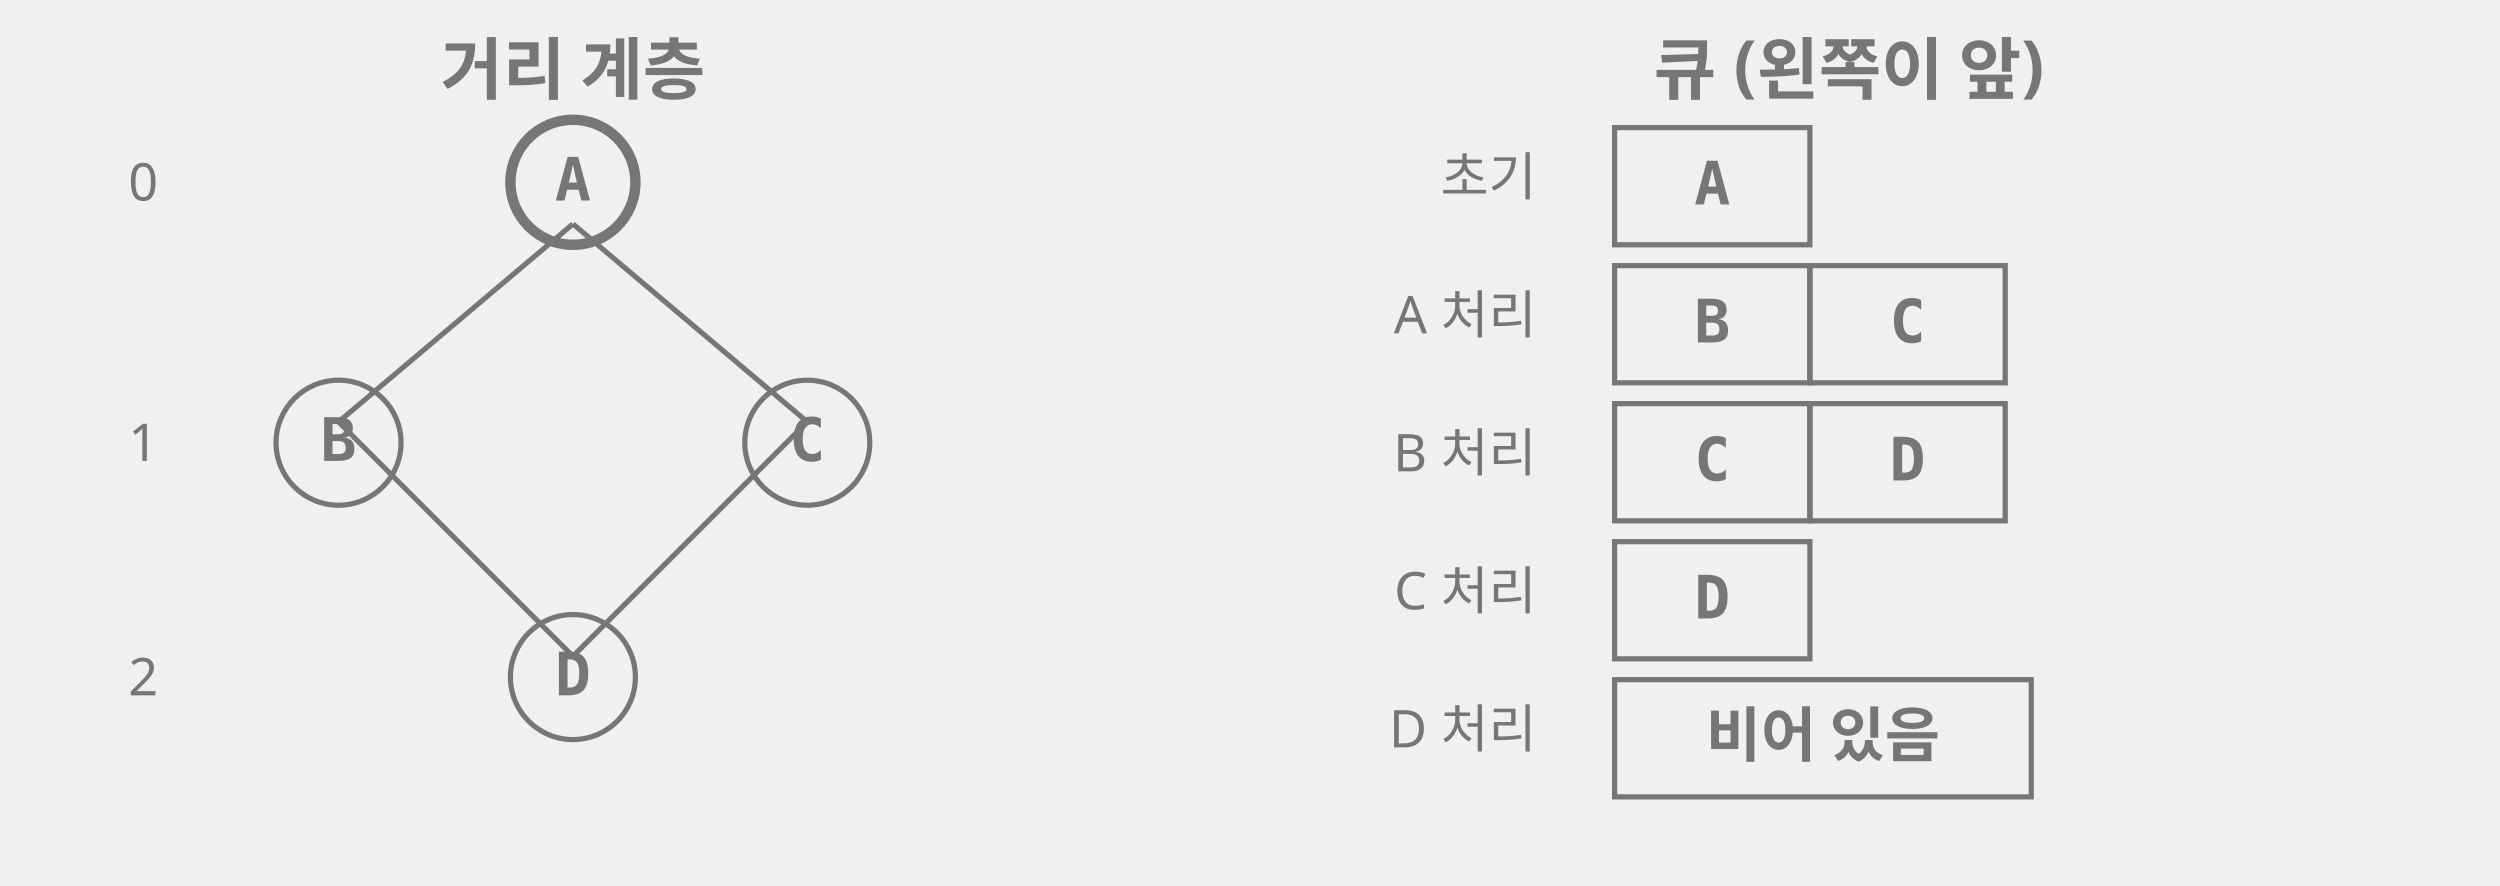
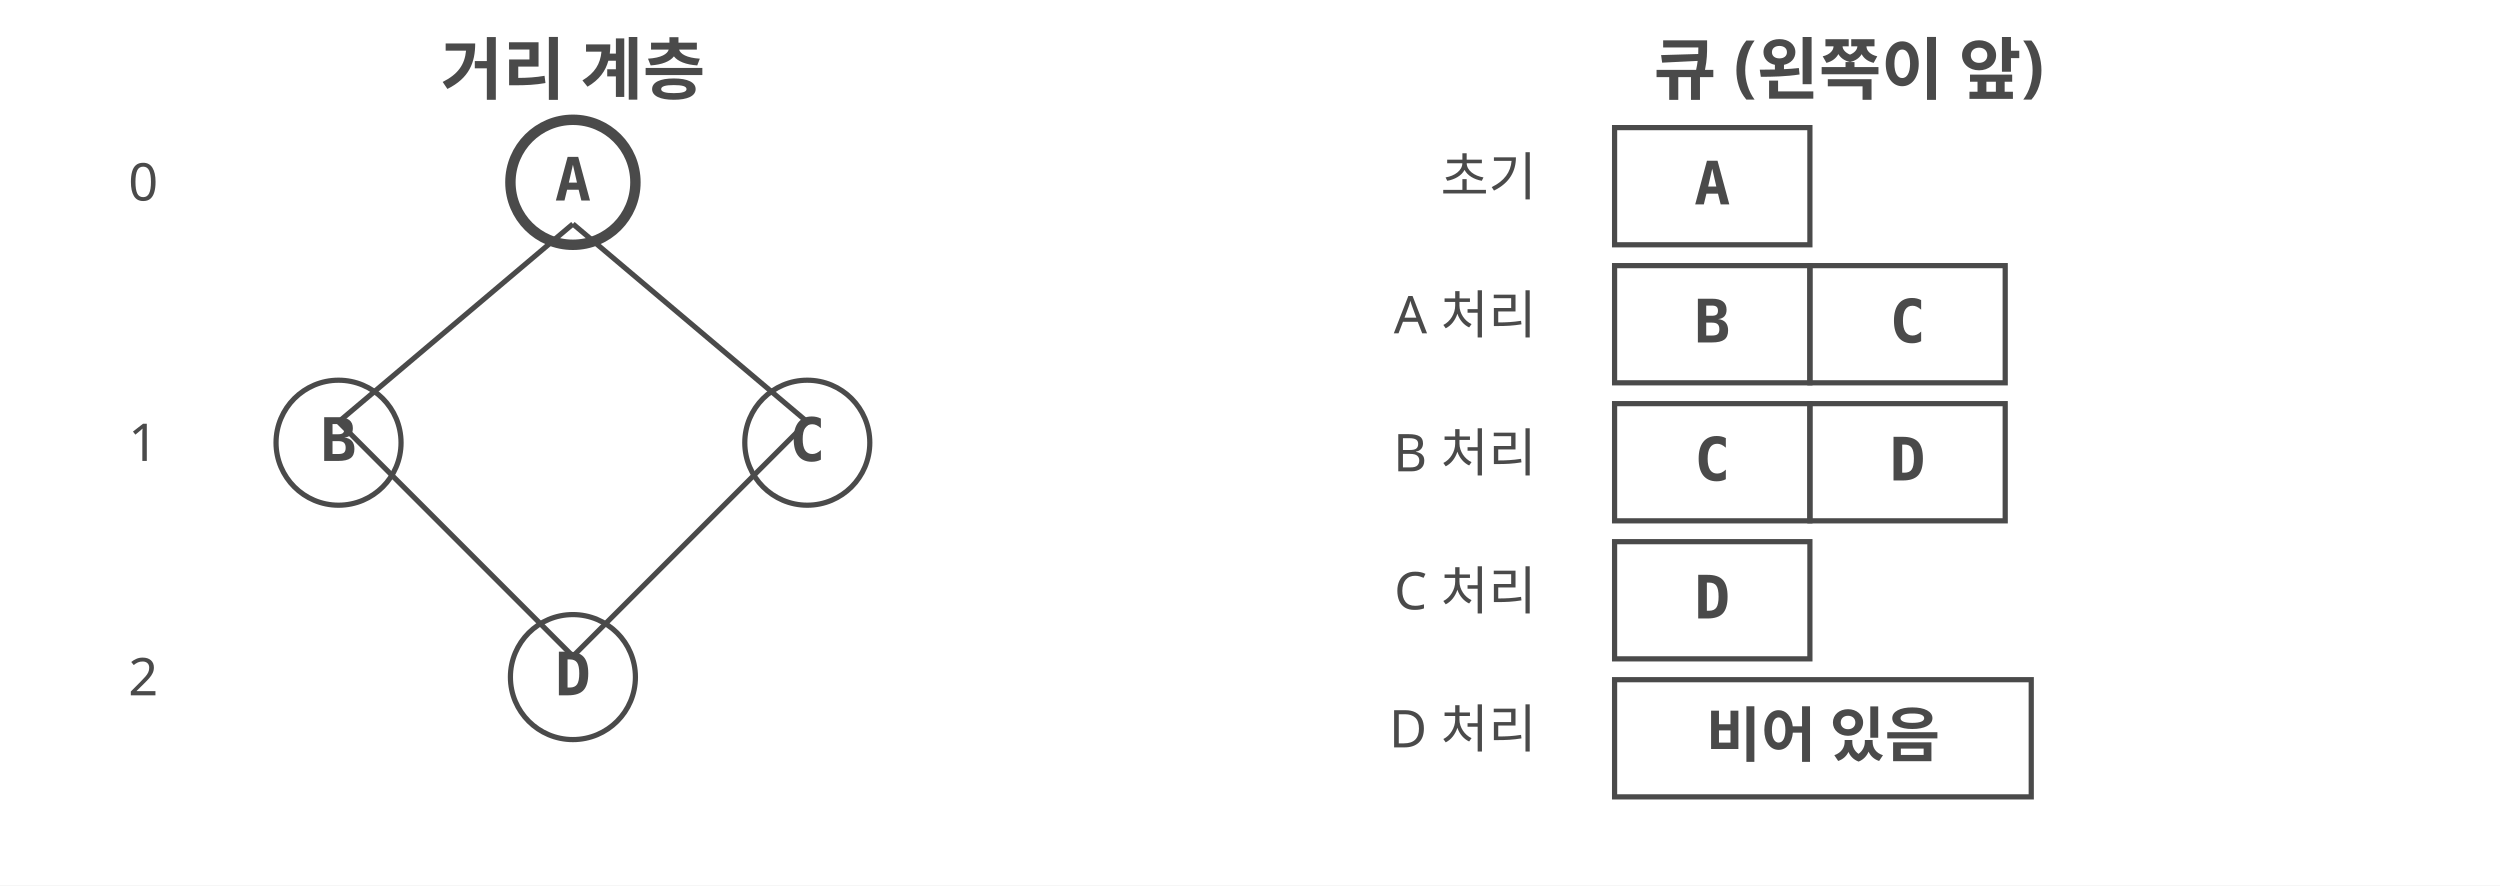
<svg xmlns="http://www.w3.org/2000/svg" viewBox="0 0 960 340" role="img" aria-labelledby="bfs-queue-layers-title bfs-queue-layers-desc">
-   <style>.t{font:500 24px system-ui,sans-serif;fill:#767676}.s{font:400 20px system-ui,sans-serif;fill:#767676}.m{font:600 23px ui-monospace,Consolas,monospace;fill:#767676}.h{font:700 26px system-ui,sans-serif;fill:#767676}.l{fill:none;stroke:#767676;stroke-width:2}.a{fill:none;stroke:#767676;stroke-width:4}.d{fill:none;stroke:#767676;stroke-width:2;stroke-dasharray:7 5}</style>
+   <style>.canvas{fill:#fff}.t{font:500 24px system-ui,sans-serif;fill:#4a4a4a}.s{font:400 20px system-ui,sans-serif;fill:#4a4a4a}.m{font:600 23px ui-monospace,Consolas,monospace;fill:#4a4a4a}.h{font:700 26px system-ui,sans-serif;fill:#4a4a4a}.l{fill:none;stroke:#4a4a4a;stroke-width:2}.a{fill:none;stroke:#4a4a4a;stroke-width:4}.d{fill:none;stroke:#4a4a4a;stroke-width:2;stroke-dasharray:7 5}@media(prefers-color-scheme:dark){.canvas{fill:#171717}.t{fill:#c8c8c8}.s{fill:#c8c8c8}.m{fill:#c8c8c8}.h{fill:#c8c8c8}.l{stroke:#c8c8c8}.a{stroke:#c8c8c8}.d{stroke:#c8c8c8}}</style>
+   <rect class="canvas" width="100%" height="100%" />
  <text x="220" y="36" class="h" text-anchor="middle">거리 계층</text>
  <line x1="220" y1="86" x2="130" y2="162" class="l" />
  <line x1="220" y1="86" x2="310" y2="162" class="l" />
  <line x1="130" y1="162" x2="220" y2="252" class="l" />
  <line x1="310" y1="162" x2="220" y2="252" class="l" />
  <circle cx="220" cy="70" r="24" class="a" />
  <text x="220" y="77" class="m" text-anchor="middle">A</text>
  <circle cx="130" cy="170" r="24" class="l" />
  <text x="130" y="177" class="m" text-anchor="middle">B</text>
  <circle cx="310" cy="170" r="24" class="l" />
  <text x="310" y="177" class="m" text-anchor="middle">C</text>
  <circle cx="220" cy="260" r="24" class="l" />
  <text x="220" y="267" class="m" text-anchor="middle">D</text>
  <text x="55" y="77" class="s" text-anchor="middle">0</text>
  <text x="55" y="177" class="s" text-anchor="middle">1</text>
  <text x="55" y="267" class="s" text-anchor="middle">2</text>
  <text x="710" y="36" class="h" text-anchor="middle">큐 (왼쪽이 앞)</text>
  <text x="590" y="75" class="s" text-anchor="end">초기</text>
  <rect x="620" y="49" width="75" height="45" class="l" />
  <text x="657.5" y="78.5" class="m" text-anchor="middle">A</text>
  <text x="590" y="128" class="s" text-anchor="end">A 처리</text>
  <rect x="620" y="102" width="75" height="45" class="l" />
  <text x="657.5" y="131.5" class="m" text-anchor="middle">B</text>
  <rect x="695" y="102" width="75" height="45" class="l" />
  <text x="732.5" y="131.5" class="m" text-anchor="middle">C</text>
  <text x="590" y="181" class="s" text-anchor="end">B 처리</text>
  <rect x="620" y="155" width="75" height="45" class="l" />
  <text x="657.5" y="184.5" class="m" text-anchor="middle">C</text>
  <rect x="695" y="155" width="75" height="45" class="l" />
  <text x="732.5" y="184.5" class="m" text-anchor="middle">D</text>
  <text x="590" y="234" class="s" text-anchor="end">C 처리</text>
  <rect x="620" y="208" width="75" height="45" class="l" />
  <text x="657.5" y="237.5" class="m" text-anchor="middle">D</text>
  <text x="590" y="287" class="s" text-anchor="end">D 처리</text>
  <rect x="620" y="261" width="160" height="45" class="l" />
  <text x="700" y="290.5" class="m" text-anchor="middle">비어 있음</text>
</svg>
